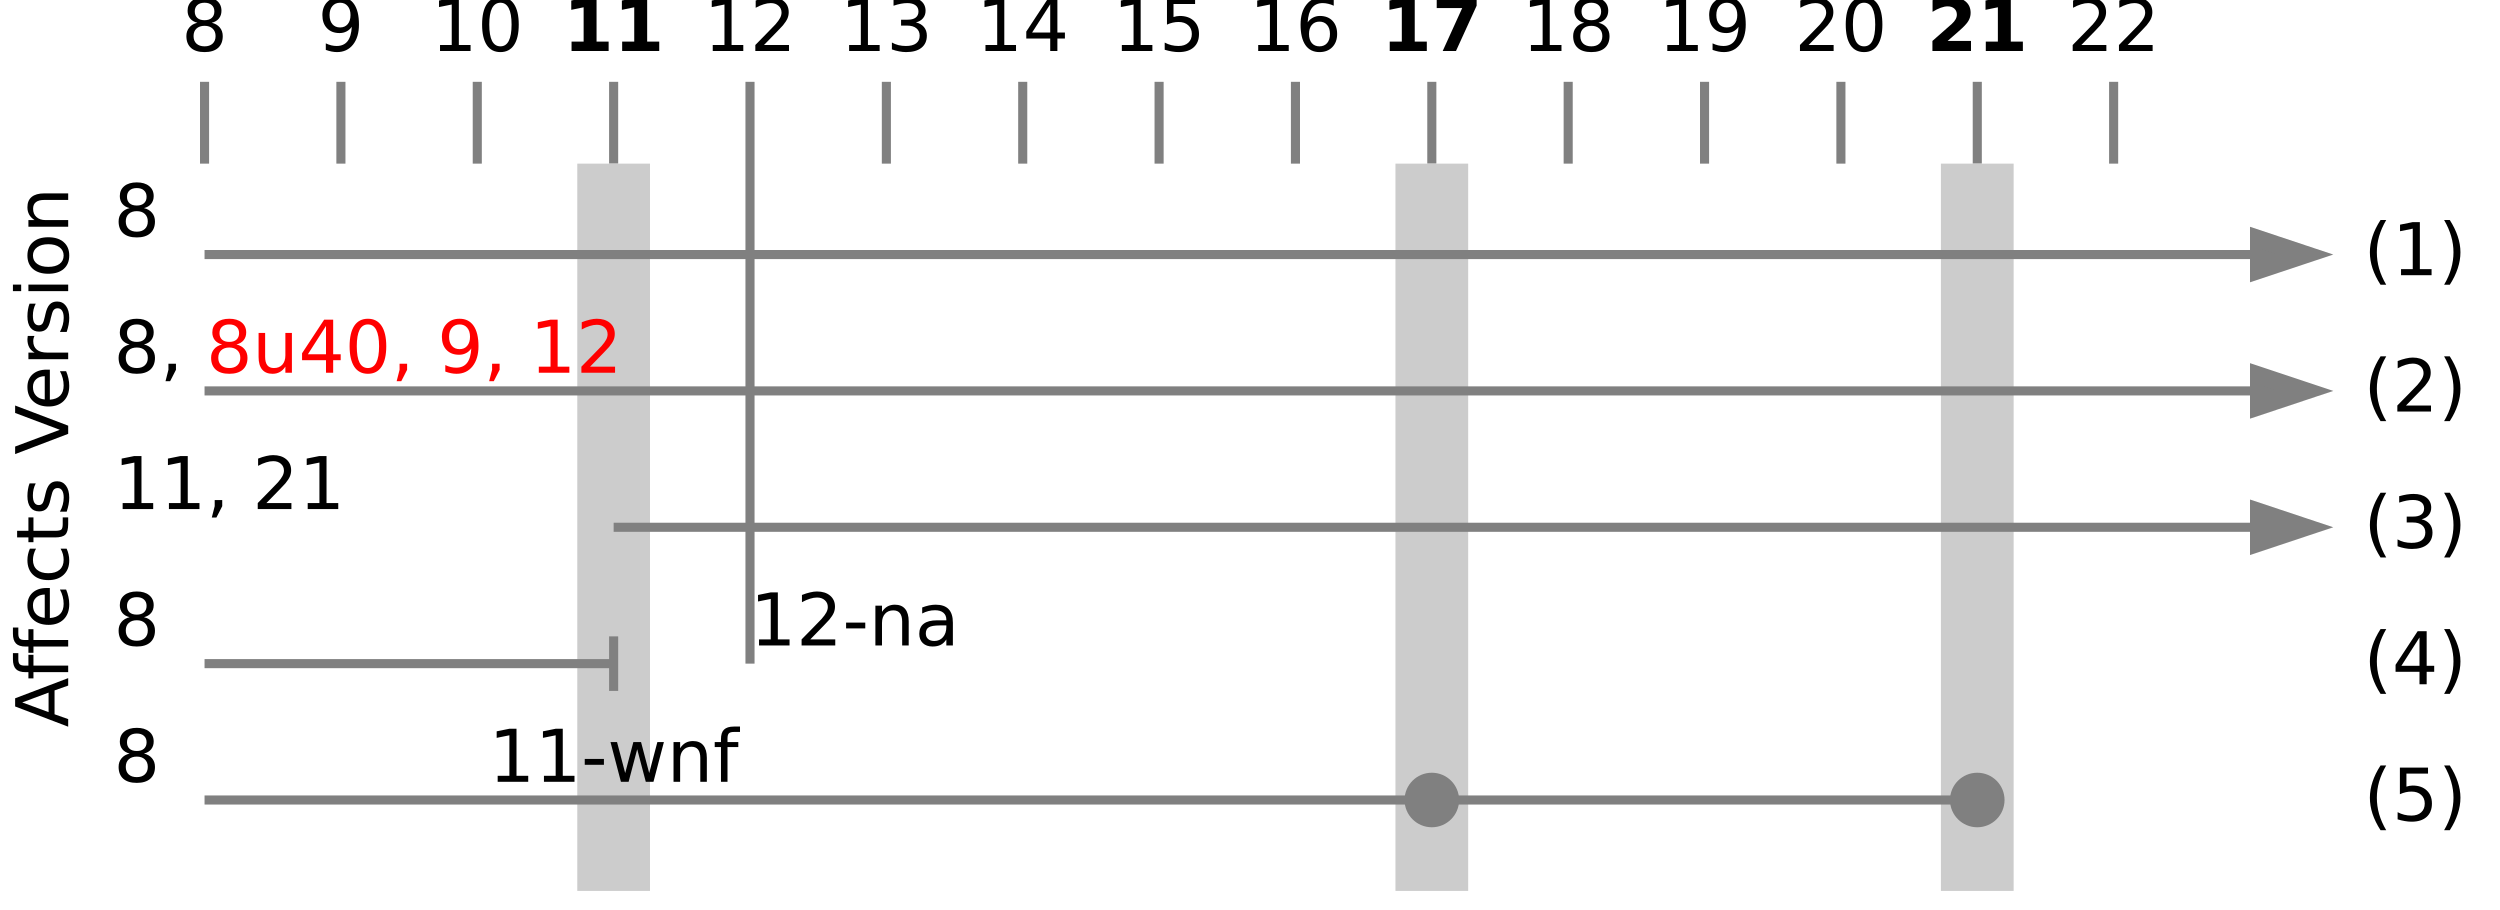
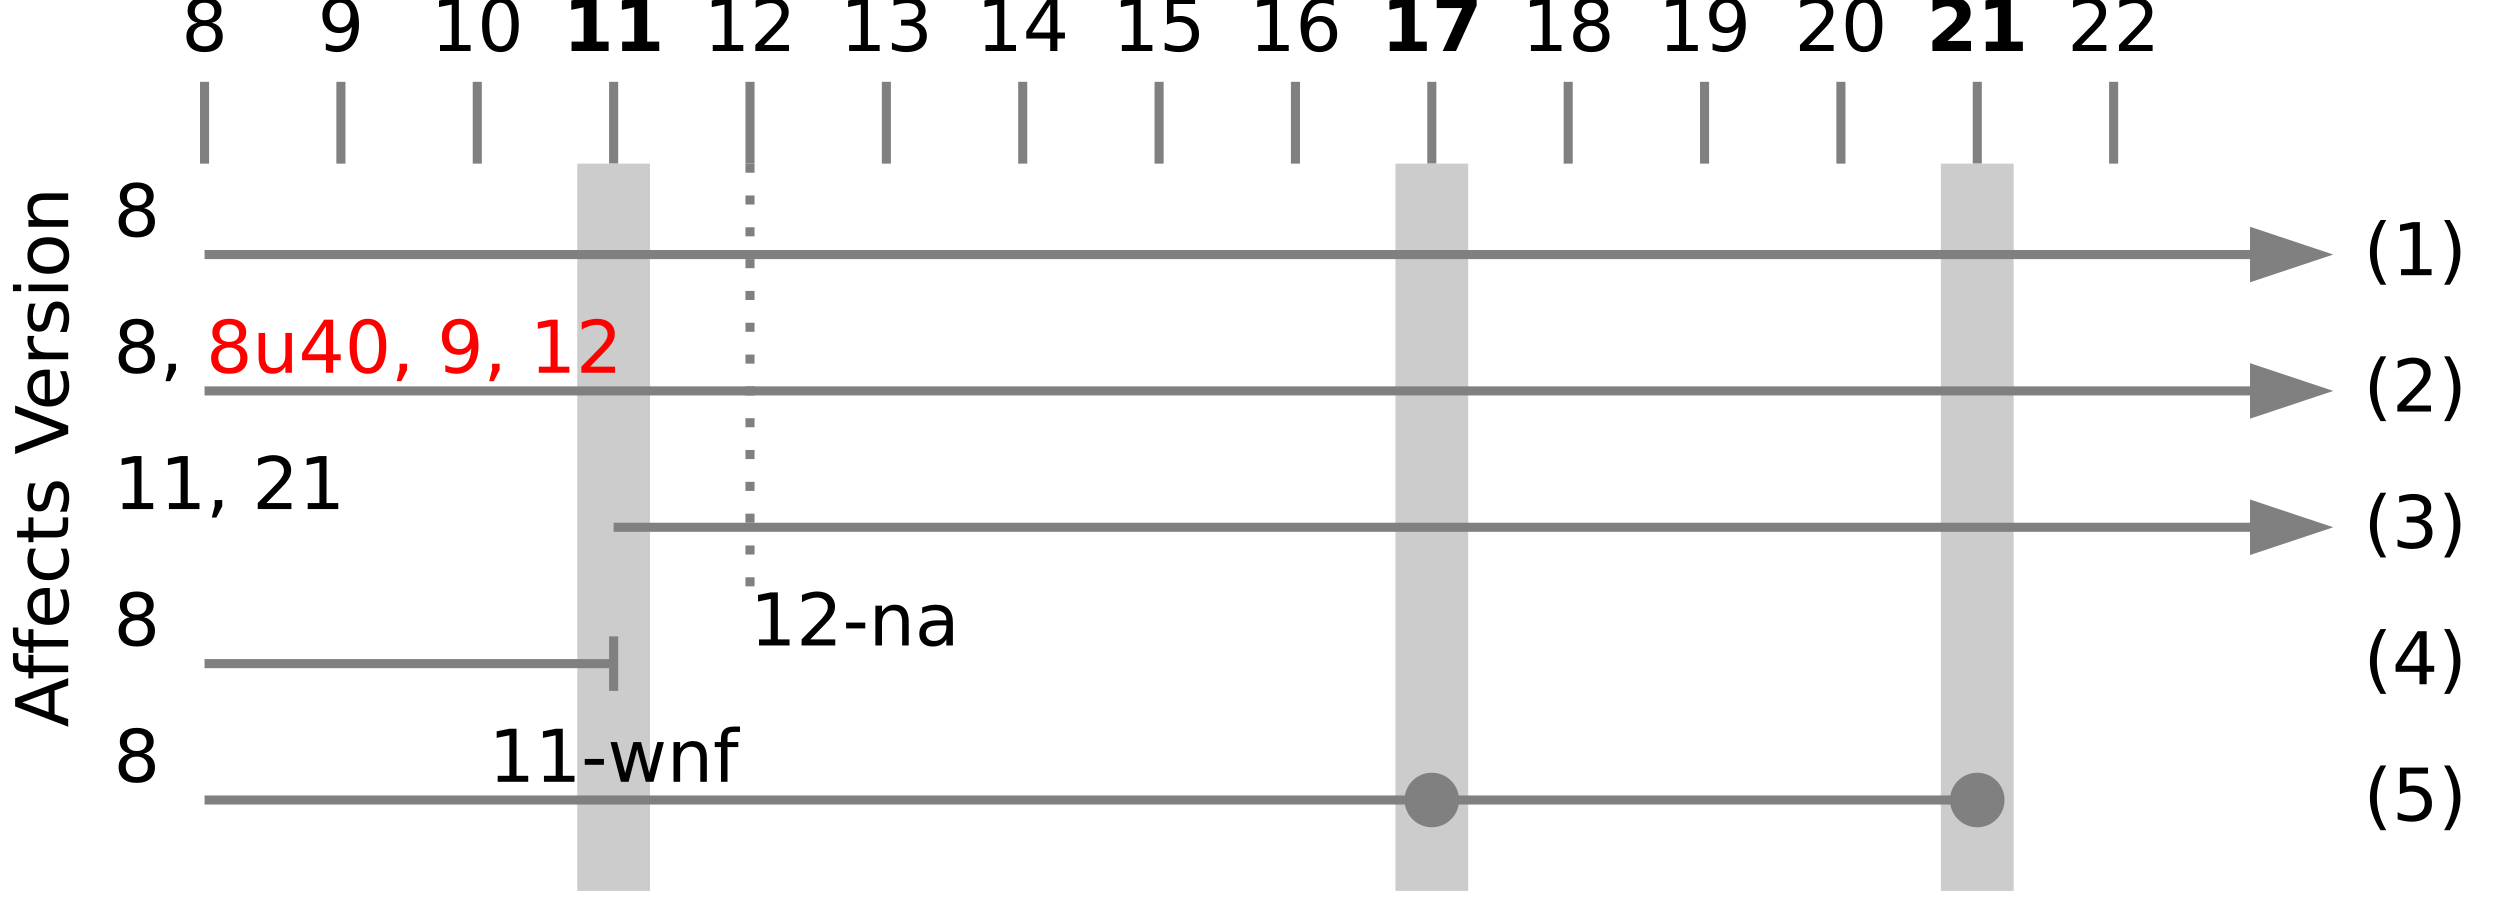
<svg xmlns="http://www.w3.org/2000/svg" width="550" height="200" version="1.1">
  <style>
        rect {
            fill: none;
            stroke: black;
            stroke-width: 1;
        }
        text {
            font: 16px 'DejaVu Sans', sans-serif;
        }
        #head text {
            text-anchor: middle;
            dominant-baseline: text-bottom;
        }
        #refs text {
            dominant-baseline: middle;
        }
        text.lts {
            font-weight: bold;
        }
        #headlines line, #timeline path {
            stroke: #808080;
            stroke-width: 2;
        }
        #lts-lines line {
            stroke: #CCCCCC;
            stroke-width: 16;
        }
    </style>
  <text x="15" y="160" transform="rotate(-90 15, 160)">Affects Version</text>
  <g id="head">
    <text x="45" y="15">8</text>
    <text x="75" y="15">9</text>
    <text x="105" y="15">10</text>
    <text x="135" y="15" class="lts">11</text>
    <text x="165" y="15">12</text>
    <text x="195" y="15">13</text>
    <text x="225" y="15">14</text>
    <text x="255" y="15">15</text>
    <text x="285" y="15">16</text>
    <text x="315" y="15" class="lts">17</text>
    <text x="345" y="15">18</text>
    <text x="375" y="15">19</text>
    <text x="405" y="15">20</text>
    <text x="435" y="15" class="lts">21</text>
    <text x="465" y="15">22</text>
  </g>
  <g id="headlines">
    <line x1="45" y1="18" x2="45" y2="36" />
    <line x1="75" y1="18" x2="75" y2="36" />
    <line x1="105" y1="18" x2="105" y2="36" />
    <line x1="135" y1="18" x2="135" y2="36" />
-     <line x1="165" y1="18" x2="165" y2="146" />
+     <line x1="165" y1="18" x2="165" y2="36" />
+     <line x1="165" y1="36" x2="165" y2="130" stroke-dasharray="2 5" />
    <line x1="195" y1="18" x2="195" y2="36" />
    <line x1="225" y1="18" x2="225" y2="36" />
    <line x1="255" y1="18" x2="255" y2="36" />
    <line x1="285" y1="18" x2="285" y2="36" />
    <line x1="315" y1="18" x2="315" y2="36" />
    <line x1="345" y1="18" x2="345" y2="36" />
    <line x1="375" y1="18" x2="375" y2="36" />
    <line x1="405" y1="18" x2="405" y2="36" />
    <line x1="435" y1="18" x2="435" y2="36" />
    <line x1="465" y1="18" x2="465" y2="36" />
  </g>
  <g id="lts-lines">
    <line x1="135" y1="36" x2="135" y2="196" />
    <line x1="315" y1="36" x2="315" y2="196" />
    <line x1="435" y1="36" x2="435" y2="196" />
  </g>
  <g id="timeline">
    <defs>
      <marker id="arrow" viewBox="0 0 20 18" refX="0" refY="9" markerWidth="20" markerHeight="18" orient="auto">
        <path d="M 0 7 L 6 9 L 0 11 Z" fill="#808080" />
      </marker>
      <marker id="circle" viewBox="0 0 12 12" refX="6" refY="6" markerWidth="12" markerHeight="12" orient="auto">
        <circle cx="6" cy="6" r="3" fill="#808080" />
      </marker>
    </defs>
    <text x="25" y="52">8</text>
    <path d="M 45, 56 L 495, 56" marker-end="url(#arrow)" />
    <text x="25" y="82">8,
        <tspan fill="red">8u40, 9, 12</tspan>
    </text>
    <path d="M 45, 86 L 495, 86" marker-end="url(#arrow)" />
    <text x="25" y="112">11, 21</text>
    <path d="M 135, 116 L 495, 116" marker-end="url(#arrow)" />
    <text x="25" y="142">8</text>
    <text x="165" y="142">12-na</text>
    <path d="M  45, 146 L 135, 146              M 135, 152 L 135, 140" />
    <text x="25" y="172">8</text>
    <text x="135" y="172" style="text-anchor: middle">11-wnf</text>
    <path d="M 45, 176 L 315, 176 L 435, 176" marker-mid="url(#circle)" marker-end="url(#circle)" />
  </g>
  <g id="refs">
    <text x="520" y="56">(1)</text>
    <text x="520" y="86">(2)</text>
    <text x="520" y="116">(3)</text>
    <text x="520" y="146">(4)</text>
    <text x="520" y="176">(5)</text>
  </g>
</svg>
